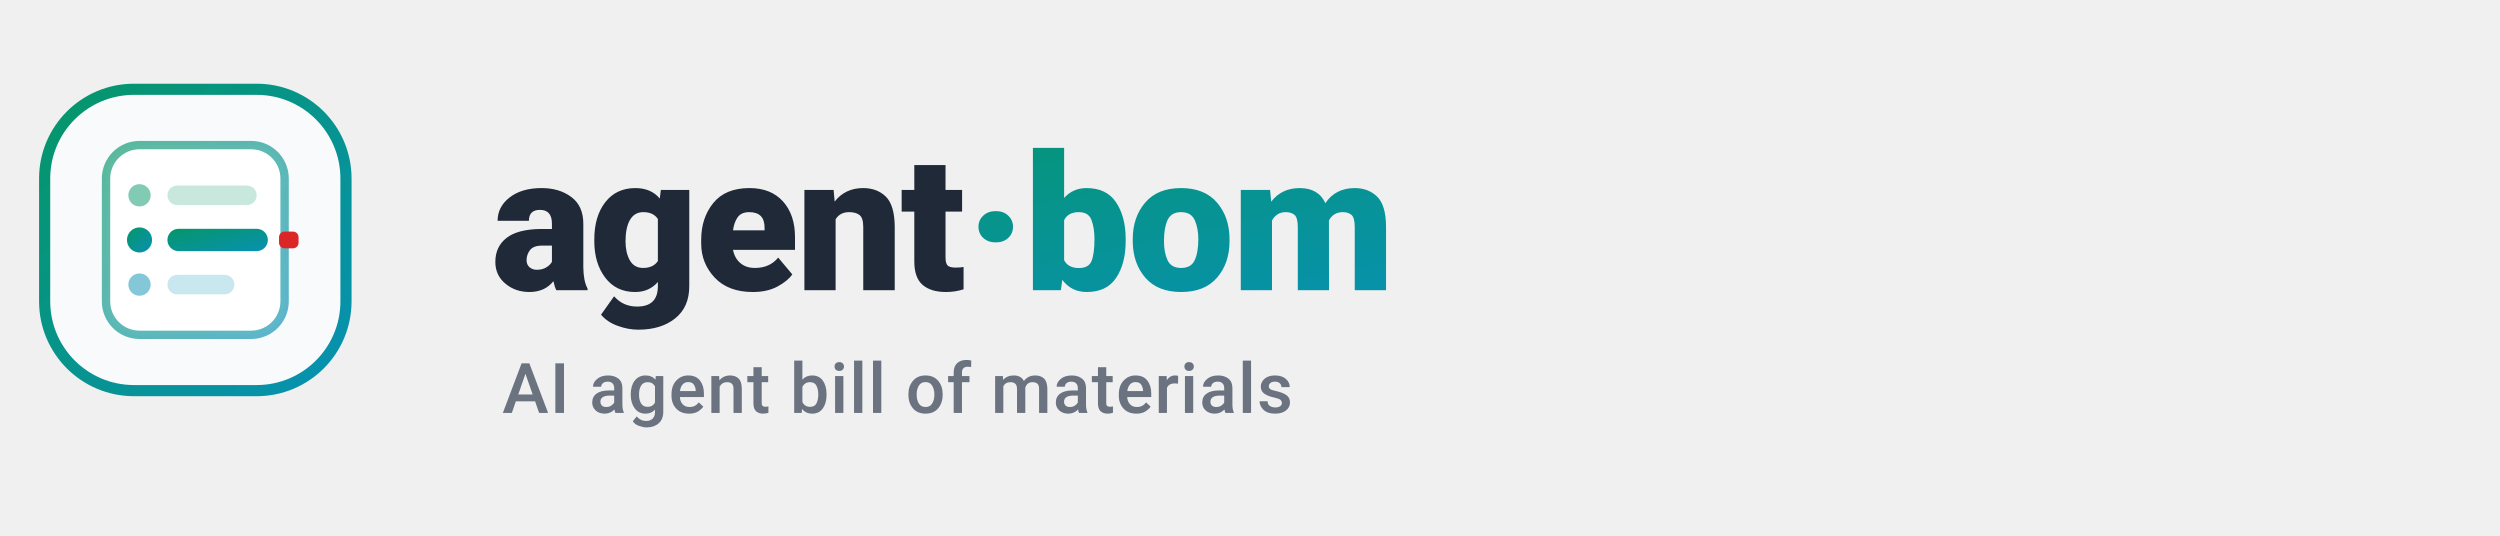
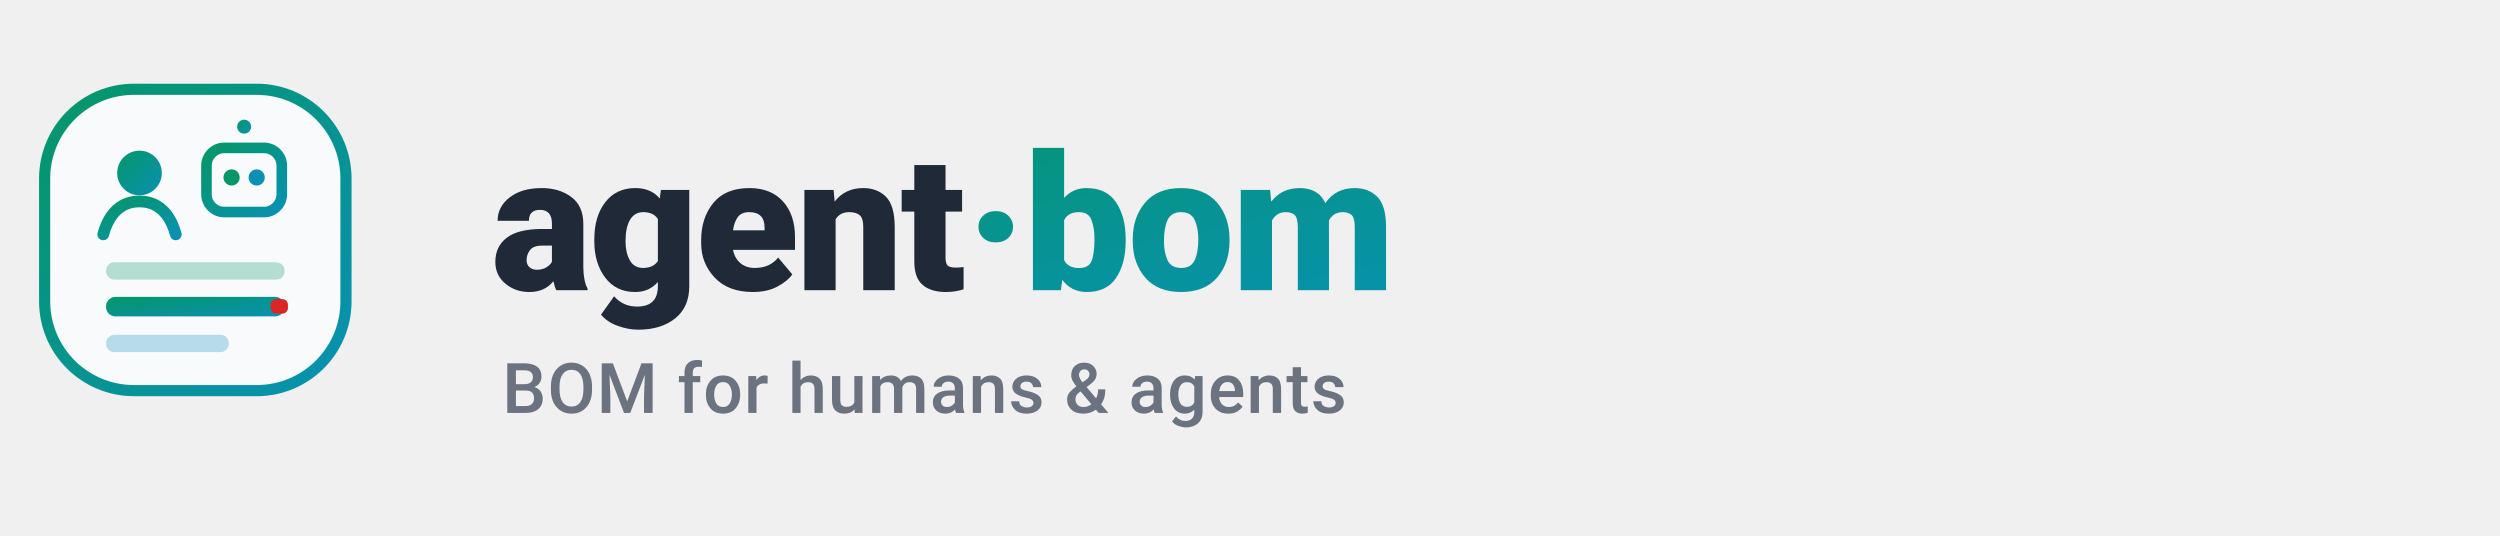
- <svg xmlns="http://www.w3.org/2000/svg" viewBox="0 0 448 96" fill="none" role="img" aria-label="agent-bom — AI agent bill of materials">
+ <svg xmlns="http://www.w3.org/2000/svg" viewBox="0 0 448 96" fill="none" role="img" aria-label="agent-bom — BOM for humans &amp; agents">
  <defs>
    <linearGradient id="abg" x1="0" y1="0" x2="1" y2="1">
      <stop offset="0%" stop-color="#059669" />
      <stop offset="100%" stop-color="#0891b2" />
    </linearGradient>
  </defs>
  <g transform="translate(8, 16)">
    <rect x="0" y="0" width="54" height="54" rx="16" fill="#f8fafc" stroke="url(#abg)" stroke-width="2" />
-     <rect x="11" y="10" width="32" height="34" rx="6" fill="#ffffff" stroke="url(#abg)" stroke-width="1.5" stroke-opacity="0.65" />
-     <circle cx="17" cy="19" r="2" fill="#059669" fill-opacity="0.5" />
-     <rect x="22" y="17.25" width="16" height="3.5" rx="1.75" fill="#059669" fill-opacity="0.22" />
-     <circle cx="17" cy="27" r="2.25" fill="url(#abg)" />
-     <rect x="22" y="25" width="18" height="4" rx="2" fill="url(#abg)" />
-     <rect x="42" y="25.5" width="3.5" height="3" rx="1" fill="#dc2626" />
-     <circle cx="17" cy="35" r="2" fill="#0891b2" fill-opacity="0.5" />
-     <rect x="22" y="33.25" width="12" height="3.5" rx="1.75" fill="#0891b2" fill-opacity="0.22" />
+     <circle cx="17" cy="15" r="4" fill="url(#abg)" />
+     <path d="M10.5 26c1.1-4 3.4-5.9 6.5-5.9S22.4 22 23.5 26" fill="none" stroke="url(#abg)" stroke-width="2.1" stroke-linecap="round" />
+     <rect x="29" y="10.5" width="13.5" height="11.5" rx="3.2" fill="none" stroke="url(#abg)" stroke-width="1.9" />
+     <circle cx="33.5" cy="15.8" r="1.45" fill="#059669" />
+     <circle cx="38" cy="15.8" r="1.45" fill="#0891b2" />
+     <path d="M35.75 10.5V7.6" stroke="url(#abg)" stroke-width="1.9" stroke-linecap="round" />
+     <circle cx="35.75" cy="6.7" r="1.25" fill="url(#abg)" />
+     <path d="M23.5 19h5" stroke="url(#abg)" stroke-width="1.6" stroke-linecap="round" stroke-opacity="0.7" />
+     <rect x="11" y="31" width="32" height="3.1" rx="1.5" fill="#059669" fill-opacity="0.28" />
+     <rect x="11" y="37.2" width="32" height="3.5" rx="1.7" fill="url(#abg)" />
+     <rect x="40.5" y="37.6" width="3.1" height="2.6" rx="1" fill="#dc2626" />
+     <rect x="11" y="44" width="22" height="3.1" rx="1.5" fill="#0891b2" fill-opacity="0.28" />
  </g>
  <text x="88" y="52" font-family="system-ui, -apple-system, 'Segoe UI', Roboto, sans-serif" font-size="34" font-weight="800" letter-spacing="-0.5" fill="#1f2937">agent<tspan fill="url(#abg)">·bom</tspan>
  </text>
-   <text x="90" y="74" font-family="system-ui, -apple-system, 'Segoe UI', Roboto, sans-serif" font-size="12.5" font-weight="500" letter-spacing="0.2" fill="#6b7280">AI agent bill of materials</text>
+   <text x="90" y="74" font-family="system-ui, -apple-system, 'Segoe UI', Roboto, sans-serif" font-size="12.5" font-weight="500" letter-spacing="0.2" fill="#6b7280">BOM for humans &amp; agents</text>
</svg>
